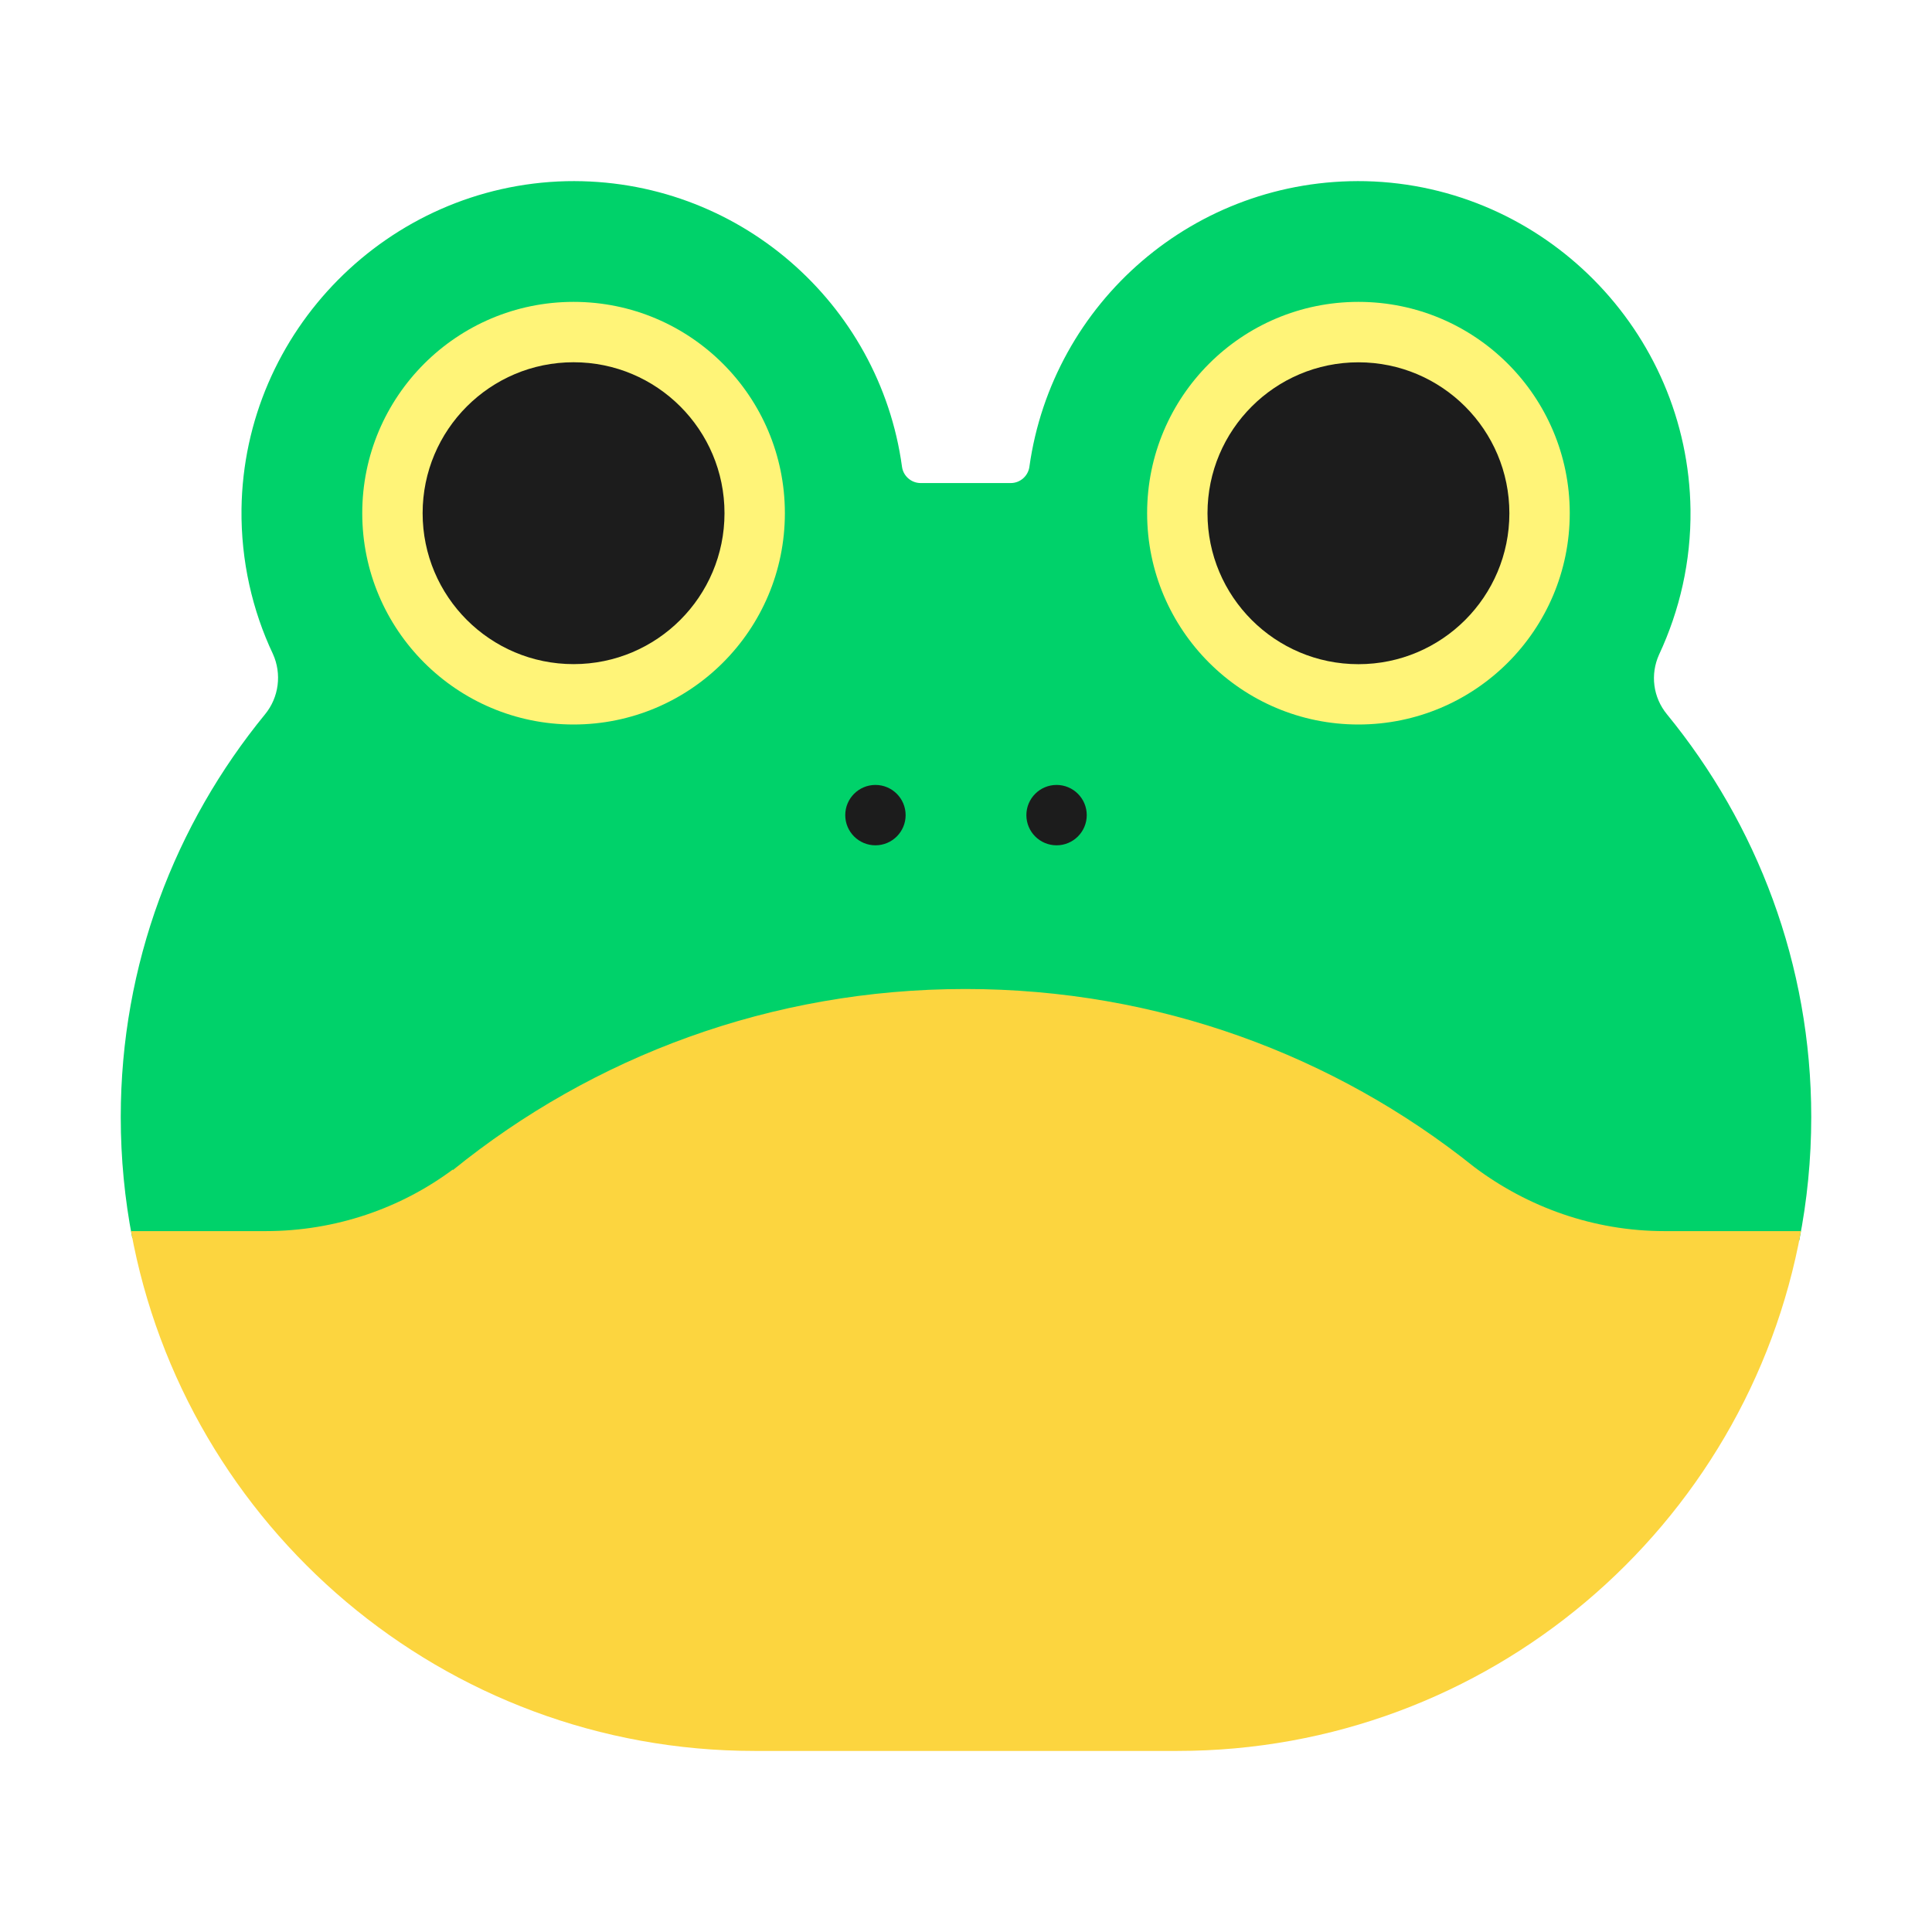
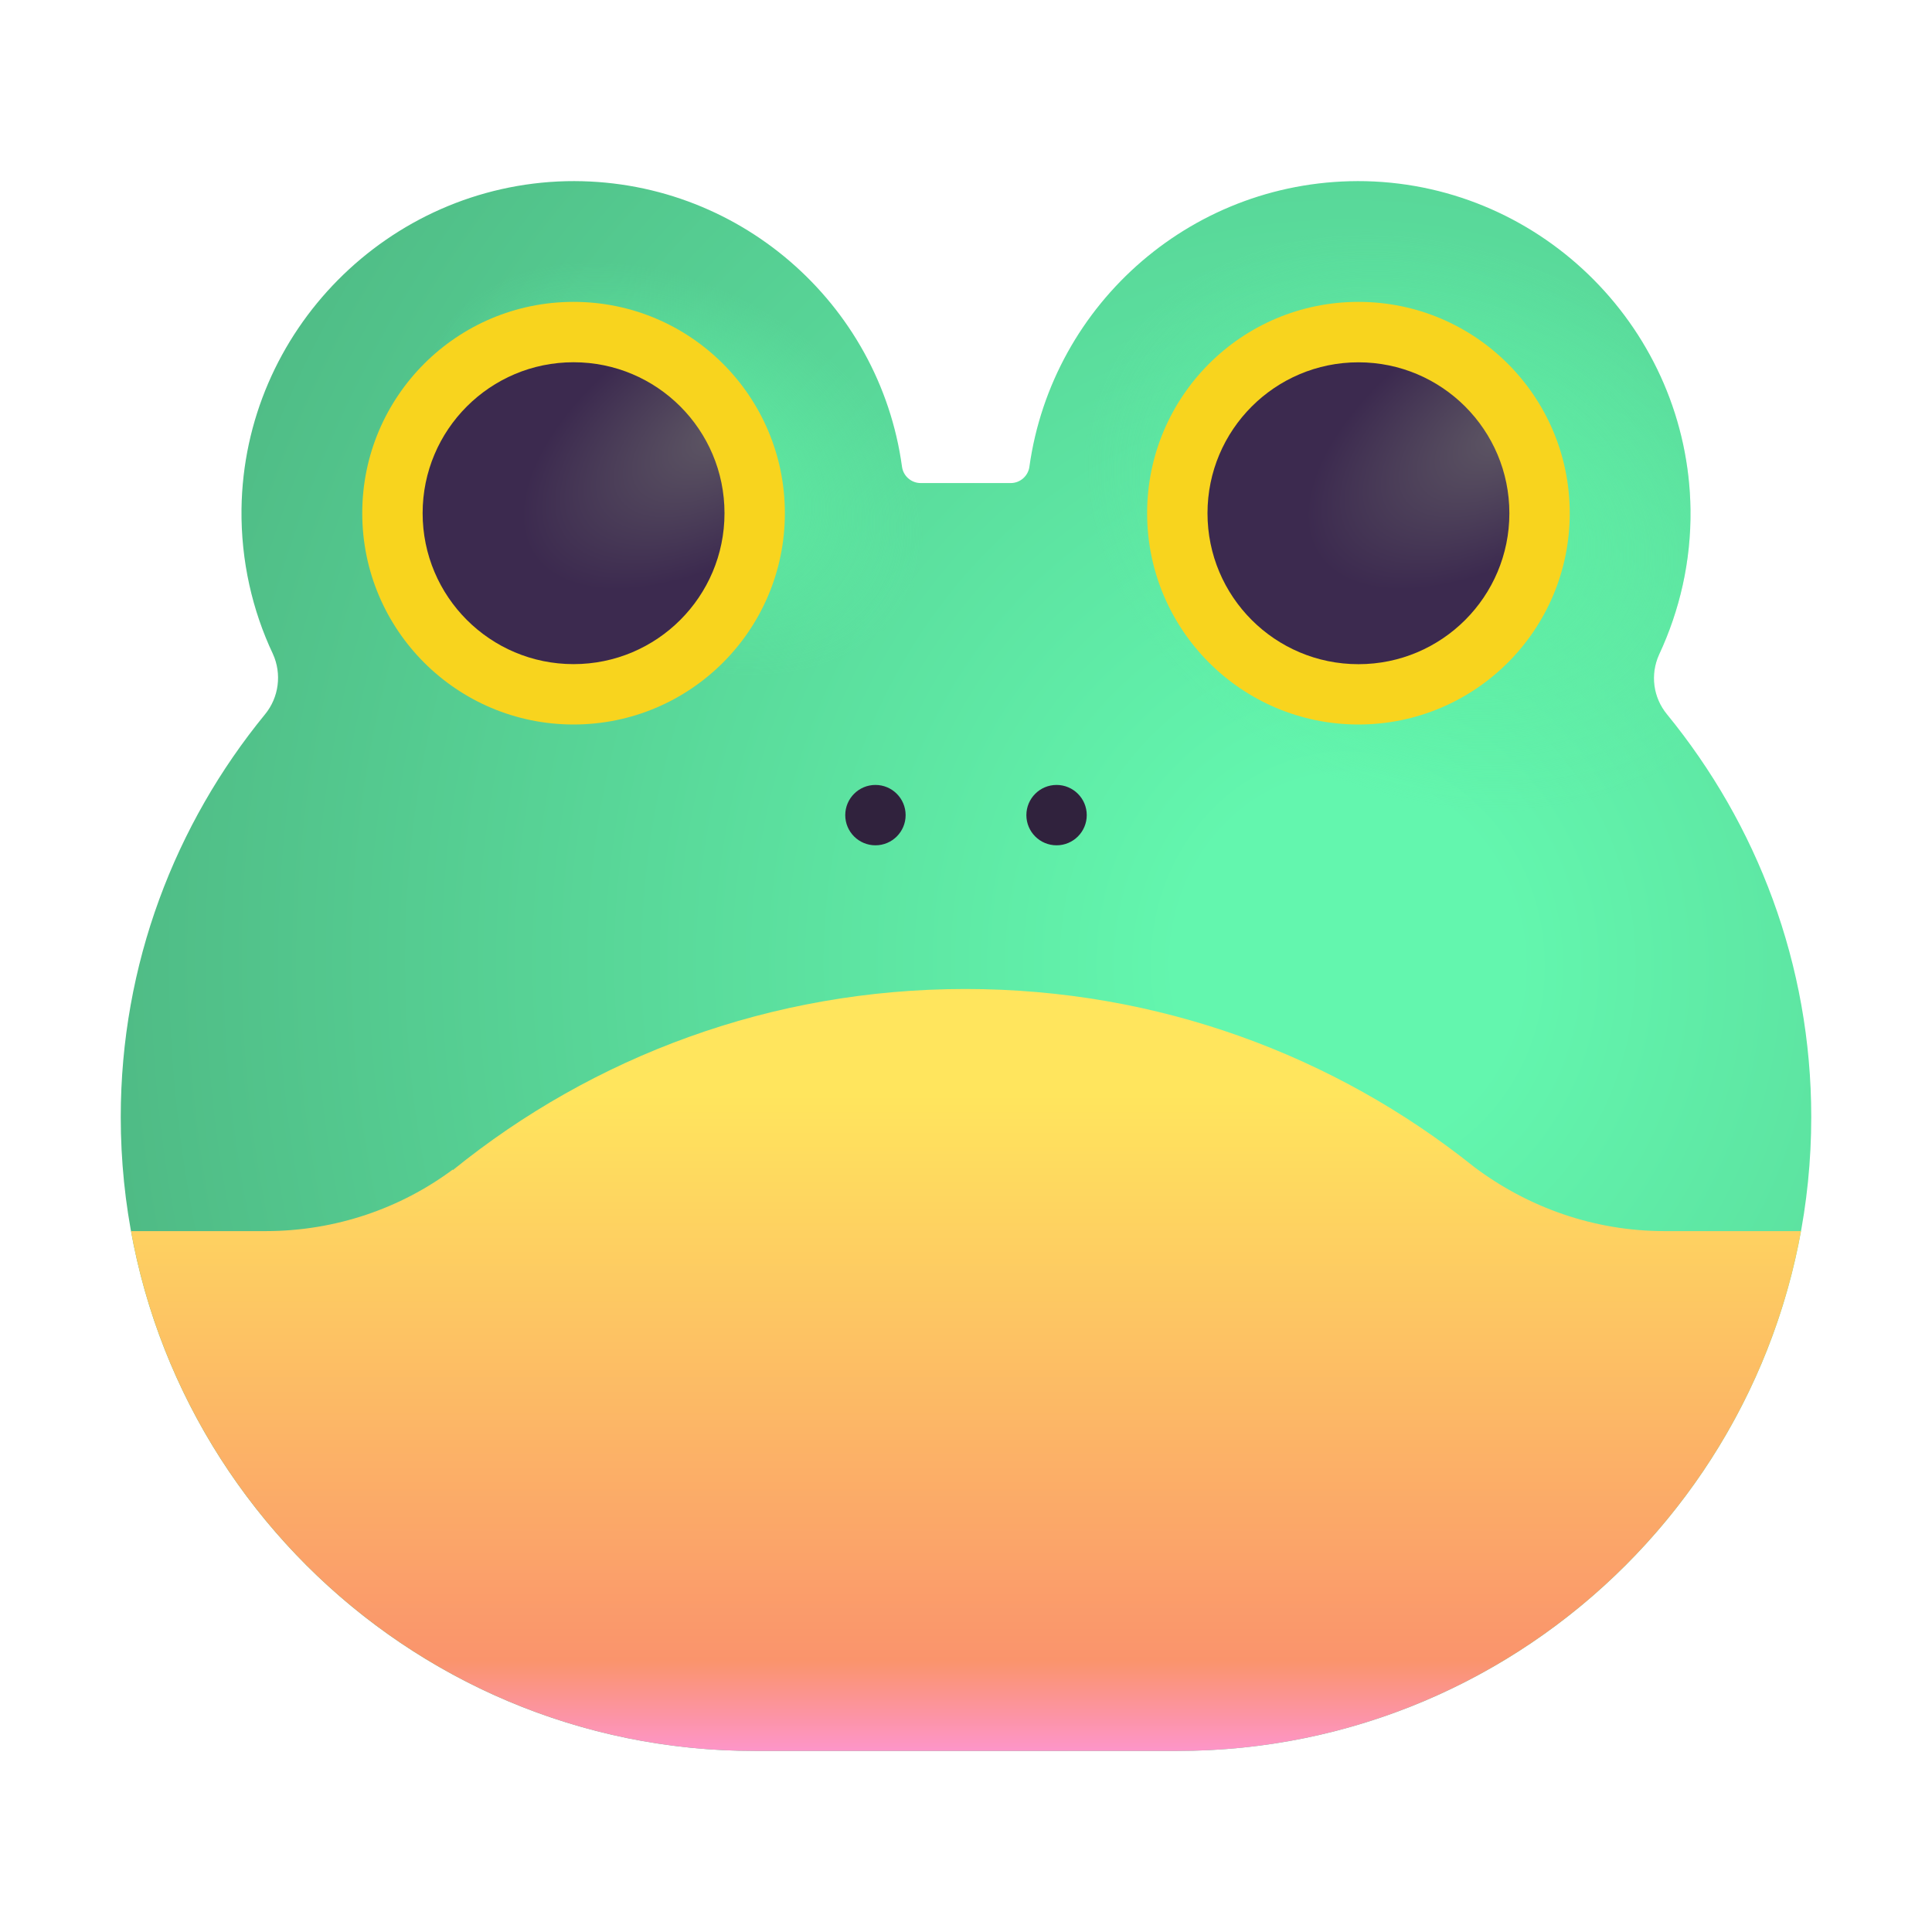
<svg xmlns="http://www.w3.org/2000/svg" width="32" height="32" viewBox="0 0 32 32" fill="none">
-   <path d="M28 8.441C28.01 9.301 27.82 10.111 27.48 10.841C27.33 11.171 27.38 11.551 27.61 11.831C29.1 13.651 30 15.971 30 18.501C30 19.203 29.931 19.889 29.8 20.552C29.81 20.498 29.384 20.605 29.394 20.552L27.57 21.807L15.822 25.799L4.4 21.807L2.418 20.574C2.425 20.614 2.185 20.472 2.192 20.512C2.066 19.861 2 19.189 2 18.501C2 15.971 2.9 13.651 4.39 11.831C4.62 11.551 4.67 11.161 4.52 10.831C4.18 10.111 3.99 9.291 4 8.431C4.04 5.481 6.43 3.071 9.38 3.001C12.21 2.941 14.57 5.021 14.94 7.731C14.96 7.881 15.09 8.001 15.25 8.001H16.74C16.9 8.001 17.03 7.881 17.05 7.731C17.43 5.011 19.79 2.941 22.62 3.001C25.57 3.071 27.96 5.481 28 8.441Z" fill="#00D26A" />
-   <path d="M13 8.5C13 10.433 11.433 12 9.5 12C7.567 12 6 10.433 6 8.5C6 6.567 7.567 5 9.5 5C11.433 5 13 6.567 13 8.5Z" fill="#FFF478" />
-   <path d="M26 8.5C26 10.433 24.433 12 22.5 12C20.567 12 19 10.433 19 8.5C19 6.567 20.567 5 22.5 5C24.433 5 26 6.567 26 8.5Z" fill="#FFF478" />
-   <path d="M12 8.5C12 9.881 10.881 11 9.5 11C8.119 11 7 9.881 7 8.5C7 7.119 8.119 6 9.5 6C10.881 6 12 7.119 12 8.5Z" fill="#1C1C1C" />
-   <path d="M25 8.501C25 9.882 23.881 11.001 22.5 11.001C21.119 11.001 20 9.882 20 8.501C20 7.121 21.119 6.001 22.5 6.001C23.881 6.001 25 7.121 25 8.501Z" fill="#1C1C1C" />
-   <path d="M17.5 14.001C17.776 14.001 18 13.777 18 13.501C18 13.225 17.776 13.001 17.5 13.001C17.224 13.001 17 13.225 17 13.501C17 13.777 17.224 14.001 17.5 14.001Z" fill="#1C1C1C" />
-   <path d="M15 13.501C15 13.777 14.776 14.001 14.5 14.001C14.224 14.001 14 13.777 14 13.501C14 13.225 14.224 13.001 14.5 13.001C14.776 13.001 15 13.225 15 13.501Z" fill="#1C1C1C" />
-   <path d="M27.57 20.391C26.39 20.391 25.3 19.991 24.42 19.331C22.11 17.481 19.18 16.381 15.99 16.381C12.77 16.381 9.82 17.501 7.5 19.381V19.371C6.64 20.011 5.56 20.391 4.4 20.391H2.17C3.06 25.291 7.35 29.001 12.5 29.001H19.5C24.65 29.001 28.94 25.291 29.83 20.391H27.57Z" fill="#FCD53F" />
+   <path d="M27.48 10.841C27.82 10.111 28.01 9.301 28 8.441C27.96 5.481 25.57 3.071 22.62 3.001C19.79 2.941 17.43 5.011 17.05 7.731C17.03 7.881 16.9 8.001 16.74 8.001H15.25C15.09 8.001 14.96 7.881 14.94 7.731C14.57 5.021 12.21 2.941 9.38 3.001C6.43 3.071 4.04 5.481 4 8.431C3.99 9.291 4.18 10.111 4.52 10.831C4.67 11.161 4.62 11.551 4.39 11.831C2.9 13.651 2 15.971 2 18.501C2 24.301 6.7 29.001 12.5 29.001H19.5C25.3 29.001 30 24.301 30 18.501C30 15.971 29.1 13.651 27.61 11.831C27.38 11.551 27.33 11.171 27.48 10.841Z" fill="url(#paint0_radial_28327_5370)" />
+   <path d="M27.48 10.841C27.82 10.111 28.01 9.301 28 8.441C27.96 5.481 25.57 3.071 22.62 3.001C19.79 2.941 17.43 5.011 17.05 7.731C17.03 7.881 16.9 8.001 16.74 8.001H15.25C15.09 8.001 14.96 7.881 14.94 7.731C14.57 5.021 12.21 2.941 9.38 3.001C6.43 3.071 4.04 5.481 4 8.431C3.99 9.291 4.18 10.111 4.52 10.831C4.67 11.161 4.62 11.551 4.39 11.831C2.9 13.651 2 15.971 2 18.501C2 24.301 6.7 29.001 12.5 29.001H19.5C25.3 29.001 30 24.301 30 18.501C30 15.971 29.1 13.651 27.61 11.831C27.38 11.551 27.33 11.171 27.48 10.841Z" fill="url(#paint1_radial_28327_5370)" />
+   <path d="M27.48 10.841C27.82 10.111 28.01 9.301 28 8.441C27.96 5.481 25.57 3.071 22.62 3.001C19.79 2.941 17.43 5.011 17.05 7.731C17.03 7.881 16.9 8.001 16.74 8.001H15.25C15.09 8.001 14.96 7.881 14.94 7.731C14.57 5.021 12.21 2.941 9.38 3.001C6.43 3.071 4.04 5.481 4 8.431C3.99 9.291 4.18 10.111 4.52 10.831C4.67 11.161 4.62 11.551 4.39 11.831C2.9 13.651 2 15.971 2 18.501C2 24.301 6.7 29.001 12.5 29.001H19.5C25.3 29.001 30 24.301 30 18.501C30 15.971 29.1 13.651 27.61 11.831C27.38 11.551 27.33 11.171 27.48 10.841Z" fill="url(#paint2_radial_28327_5370)" />
+   <path d="M9.5 12C11.433 12 13 10.433 13 8.5C13 6.567 11.433 5 9.5 5C7.567 5 6 6.567 6 8.5C6 10.433 7.567 12 9.5 12Z" fill="#F8D41E" />
+   <path d="M9.5 11C10.881 11 12 9.881 12 8.5C12 7.119 10.881 6 9.5 6C8.119 6 7 7.119 7 8.5C7 9.881 8.119 11 9.5 11Z" fill="url(#paint3_radial_28327_5370)" />
+   <path d="M22.5 12C24.433 12 26 10.433 26 8.5C26 6.567 24.433 5 22.5 5C20.567 5 19 6.567 19 8.5C19 10.433 20.567 12 22.5 12Z" fill="#F8D41E" />
+   <path d="M22.5 11.001C23.881 11.001 25 9.882 25 8.501C25 7.121 23.881 6.001 22.5 6.001C21.119 6.001 20 7.121 20 8.501C20 9.882 21.119 11.001 22.5 11.001Z" fill="url(#paint4_radial_28327_5370)" />
+   <path d="M17.5 14.001C17.776 14.001 18 13.777 18 13.501C18 13.225 17.776 13.001 17.5 13.001C17.224 13.001 17 13.225 17 13.501C17 13.777 17.224 14.001 17.5 14.001Z" fill="#30223D" />
+   <path d="M14.5 14.001C14.776 14.001 15 13.777 15 13.501C15 13.225 14.776 13.001 14.5 13.001C14.224 13.001 14 13.225 14 13.501C14 13.777 14.224 14.001 14.5 14.001Z" fill="#30223D" />
+   <path d="M27.57 20.391C26.39 20.391 25.3 19.991 24.42 19.331C22.11 17.481 19.18 16.381 15.99 16.381C12.77 16.381 9.82 17.501 7.5 19.381V19.371C6.64 20.011 5.56 20.391 4.4 20.391H2.17C3.06 25.291 7.35 29.001 12.5 29.001H19.5C24.65 29.001 28.94 25.291 29.83 20.391H27.57Z" fill="url(#paint5_linear_28327_5370)" />
+   <defs>
+     <radialGradient id="paint0_radial_28327_5370" cx="0" cy="0" r="1" gradientUnits="userSpaceOnUse" gradientTransform="translate(22.375 16.0006) rotate(177.024) scale(21.6542 23.3188)">
+       <stop offset="0.131" stop-color="#63F6AE" />
+       <stop offset="1" stop-color="#4EB883" />
+     </radialGradient>
+     <radialGradient id="paint1_radial_28327_5370" cx="0" cy="0" r="1" gradientUnits="userSpaceOnUse" gradientTransform="translate(11.125 7.78125) rotate(-60.5463) scale(3.05052 4.46645)">
+       <stop stop-color="#60EEA4" />
+       <stop offset="1" stop-color="#60EEA4" stop-opacity="0" />
+     </radialGradient>
+     <radialGradient id="paint2_radial_28327_5370" cx="0" cy="0" r="1" gradientUnits="userSpaceOnUse" gradientTransform="translate(23.7813 8.65625) rotate(-67.1095) scale(4.57938 6.00348)">
+       <stop stop-color="#60EEA4" />
+       <stop offset="1" stop-color="#60EEA4" stop-opacity="0" />
+     </radialGradient>
+     <radialGradient id="paint3_radial_28327_5370" cx="0" cy="0" r="1" gradientUnits="userSpaceOnUse" gradientTransform="translate(12 7.125) rotate(147.095) scale(3.79659 1.97422)">
+       <stop stop-color="#5E5764" />
+       <stop offset="1" stop-color="#3C2A4F" />
+     </radialGradient>
+     <radialGradient id="paint4_radial_28327_5370" cx="0" cy="0" r="1" gradientUnits="userSpaceOnUse" gradientTransform="translate(25 7.12622) rotate(147.095) scale(3.79659 1.97422)">
+       <stop stop-color="#5E5764" />
+       <stop offset="1" stop-color="#3C2A4F" />
+     </radialGradient>
+     <linearGradient id="paint5_linear_28327_5370" x1="16" y1="41.875" x2="16" y2="18.125" gradientUnits="userSpaceOnUse">
+       <stop offset="0.513" stop-color="#FF95F4" />
+       <stop offset="0.605" stop-color="#FA946C" />
+       <stop offset="1" stop-color="#FFE55D" />
+     </linearGradient>
+   </defs>
</svg>
